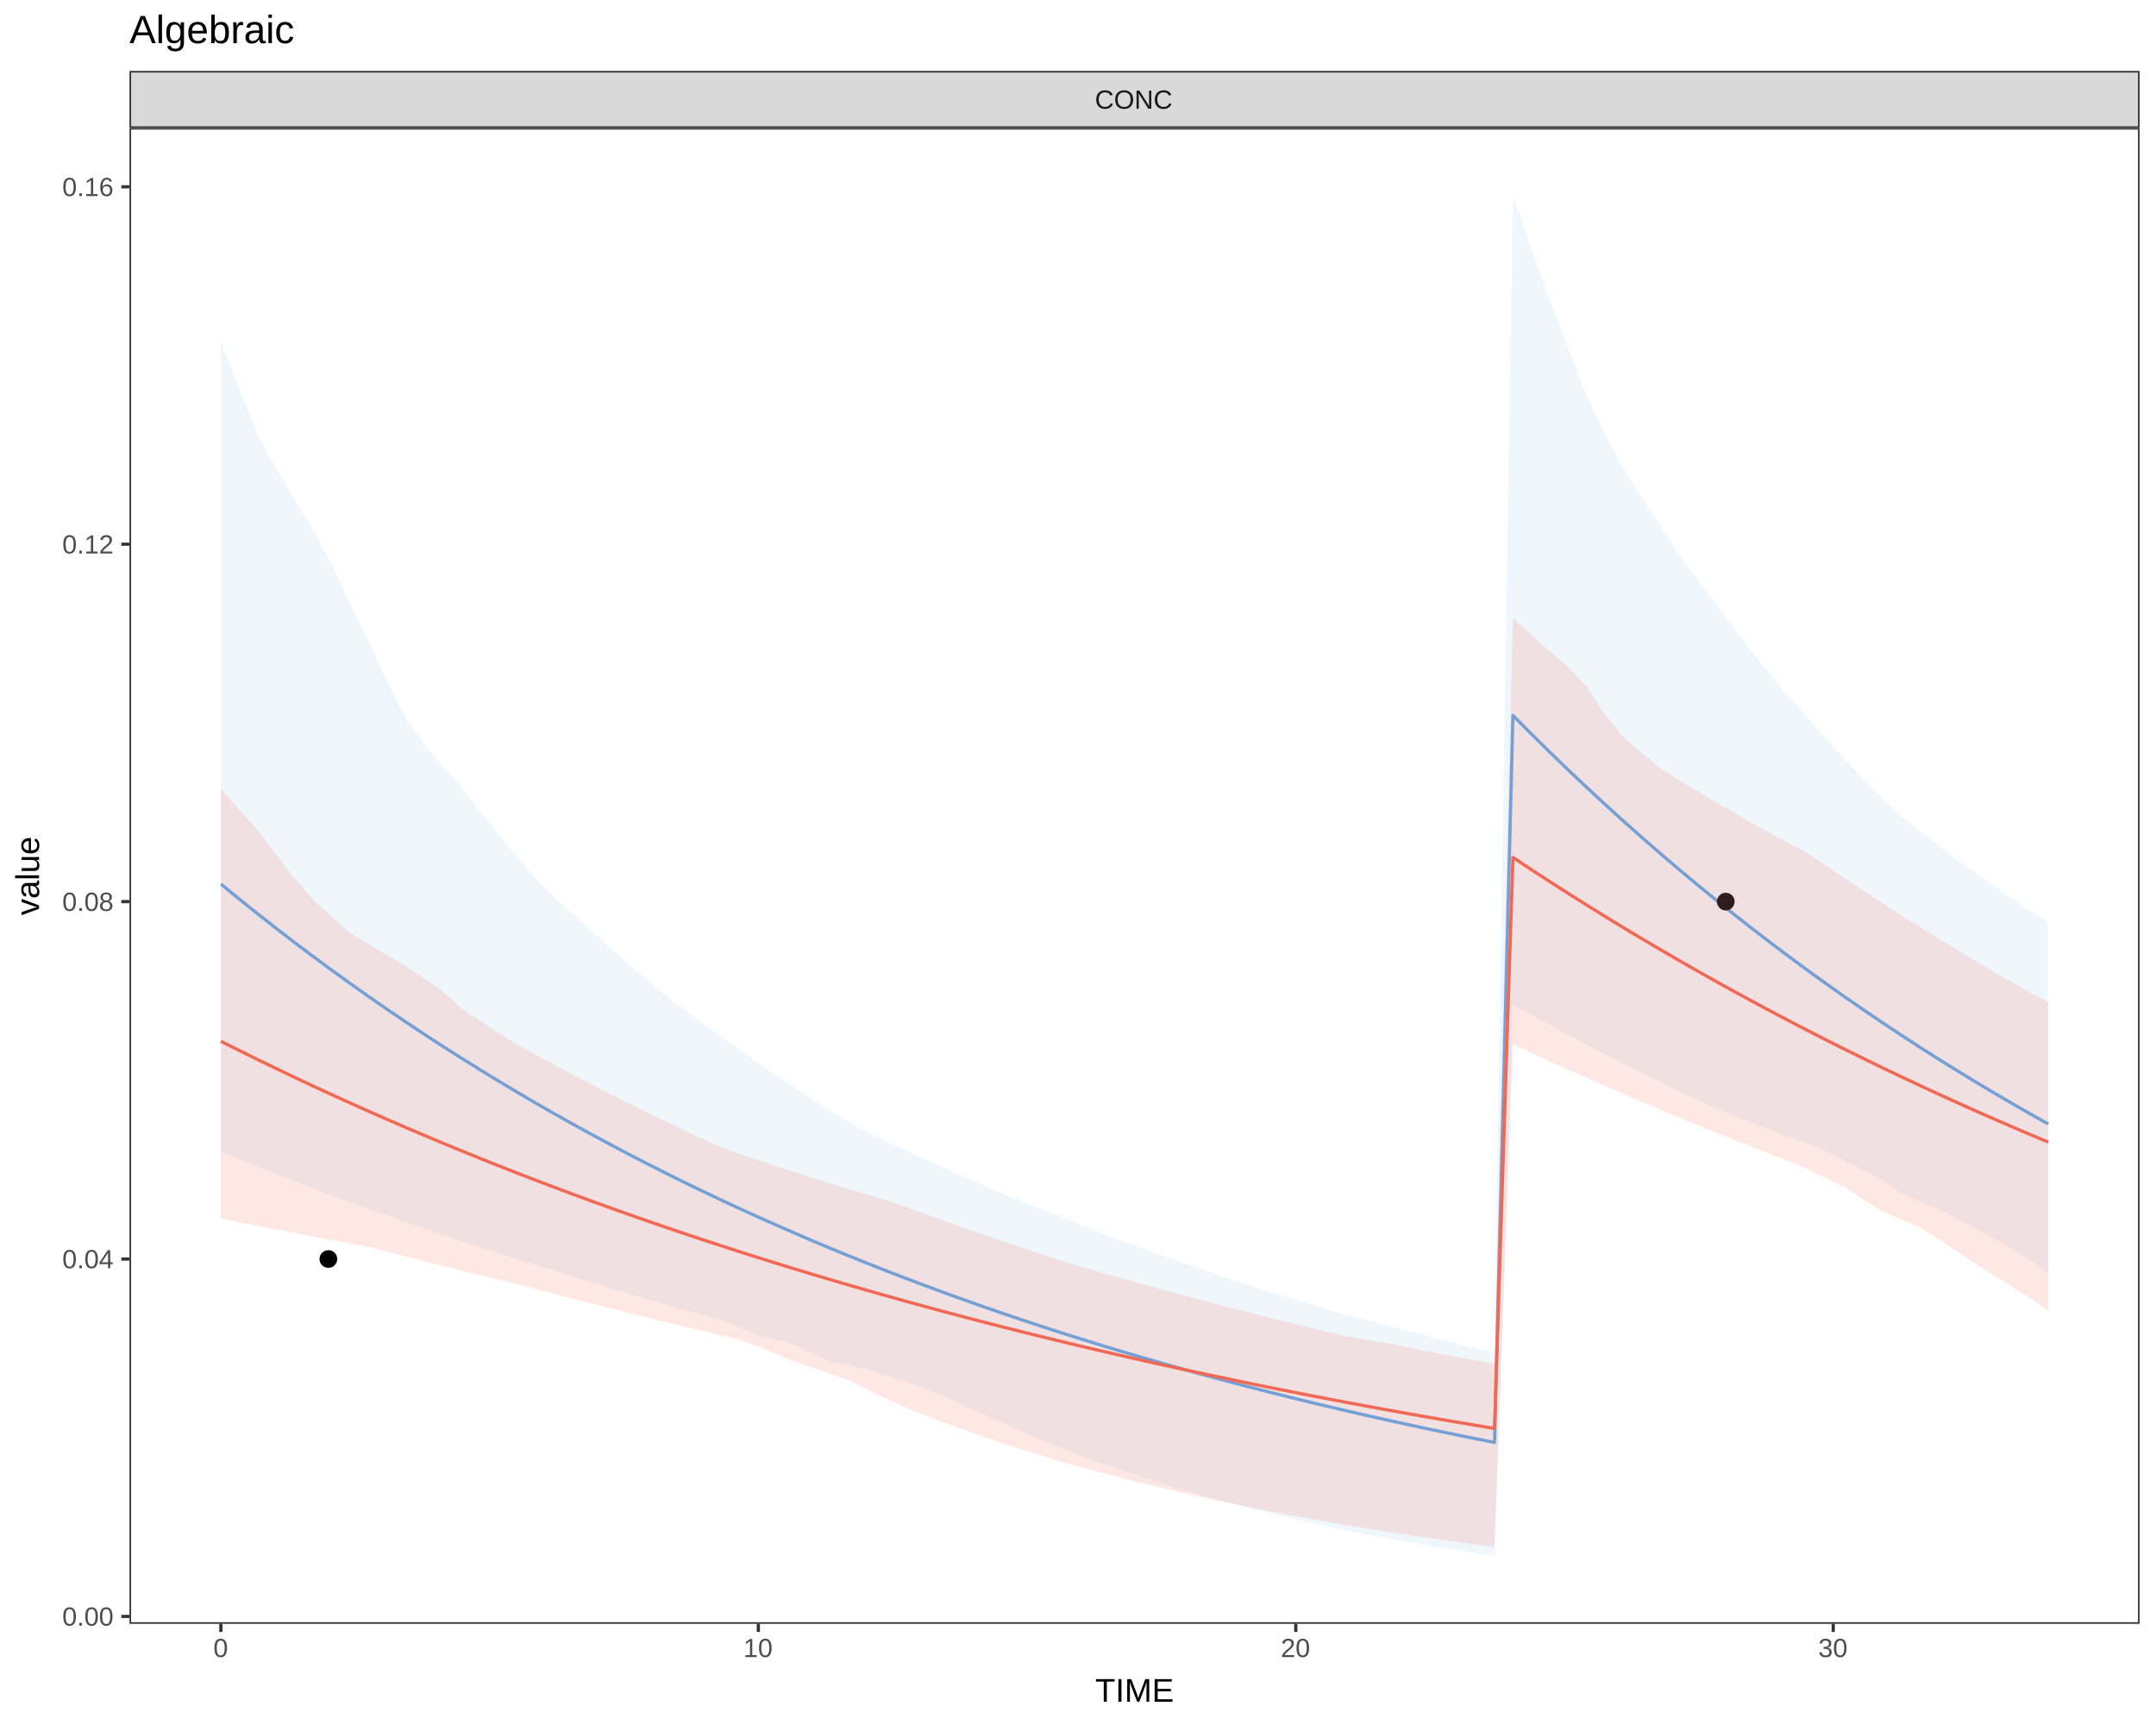
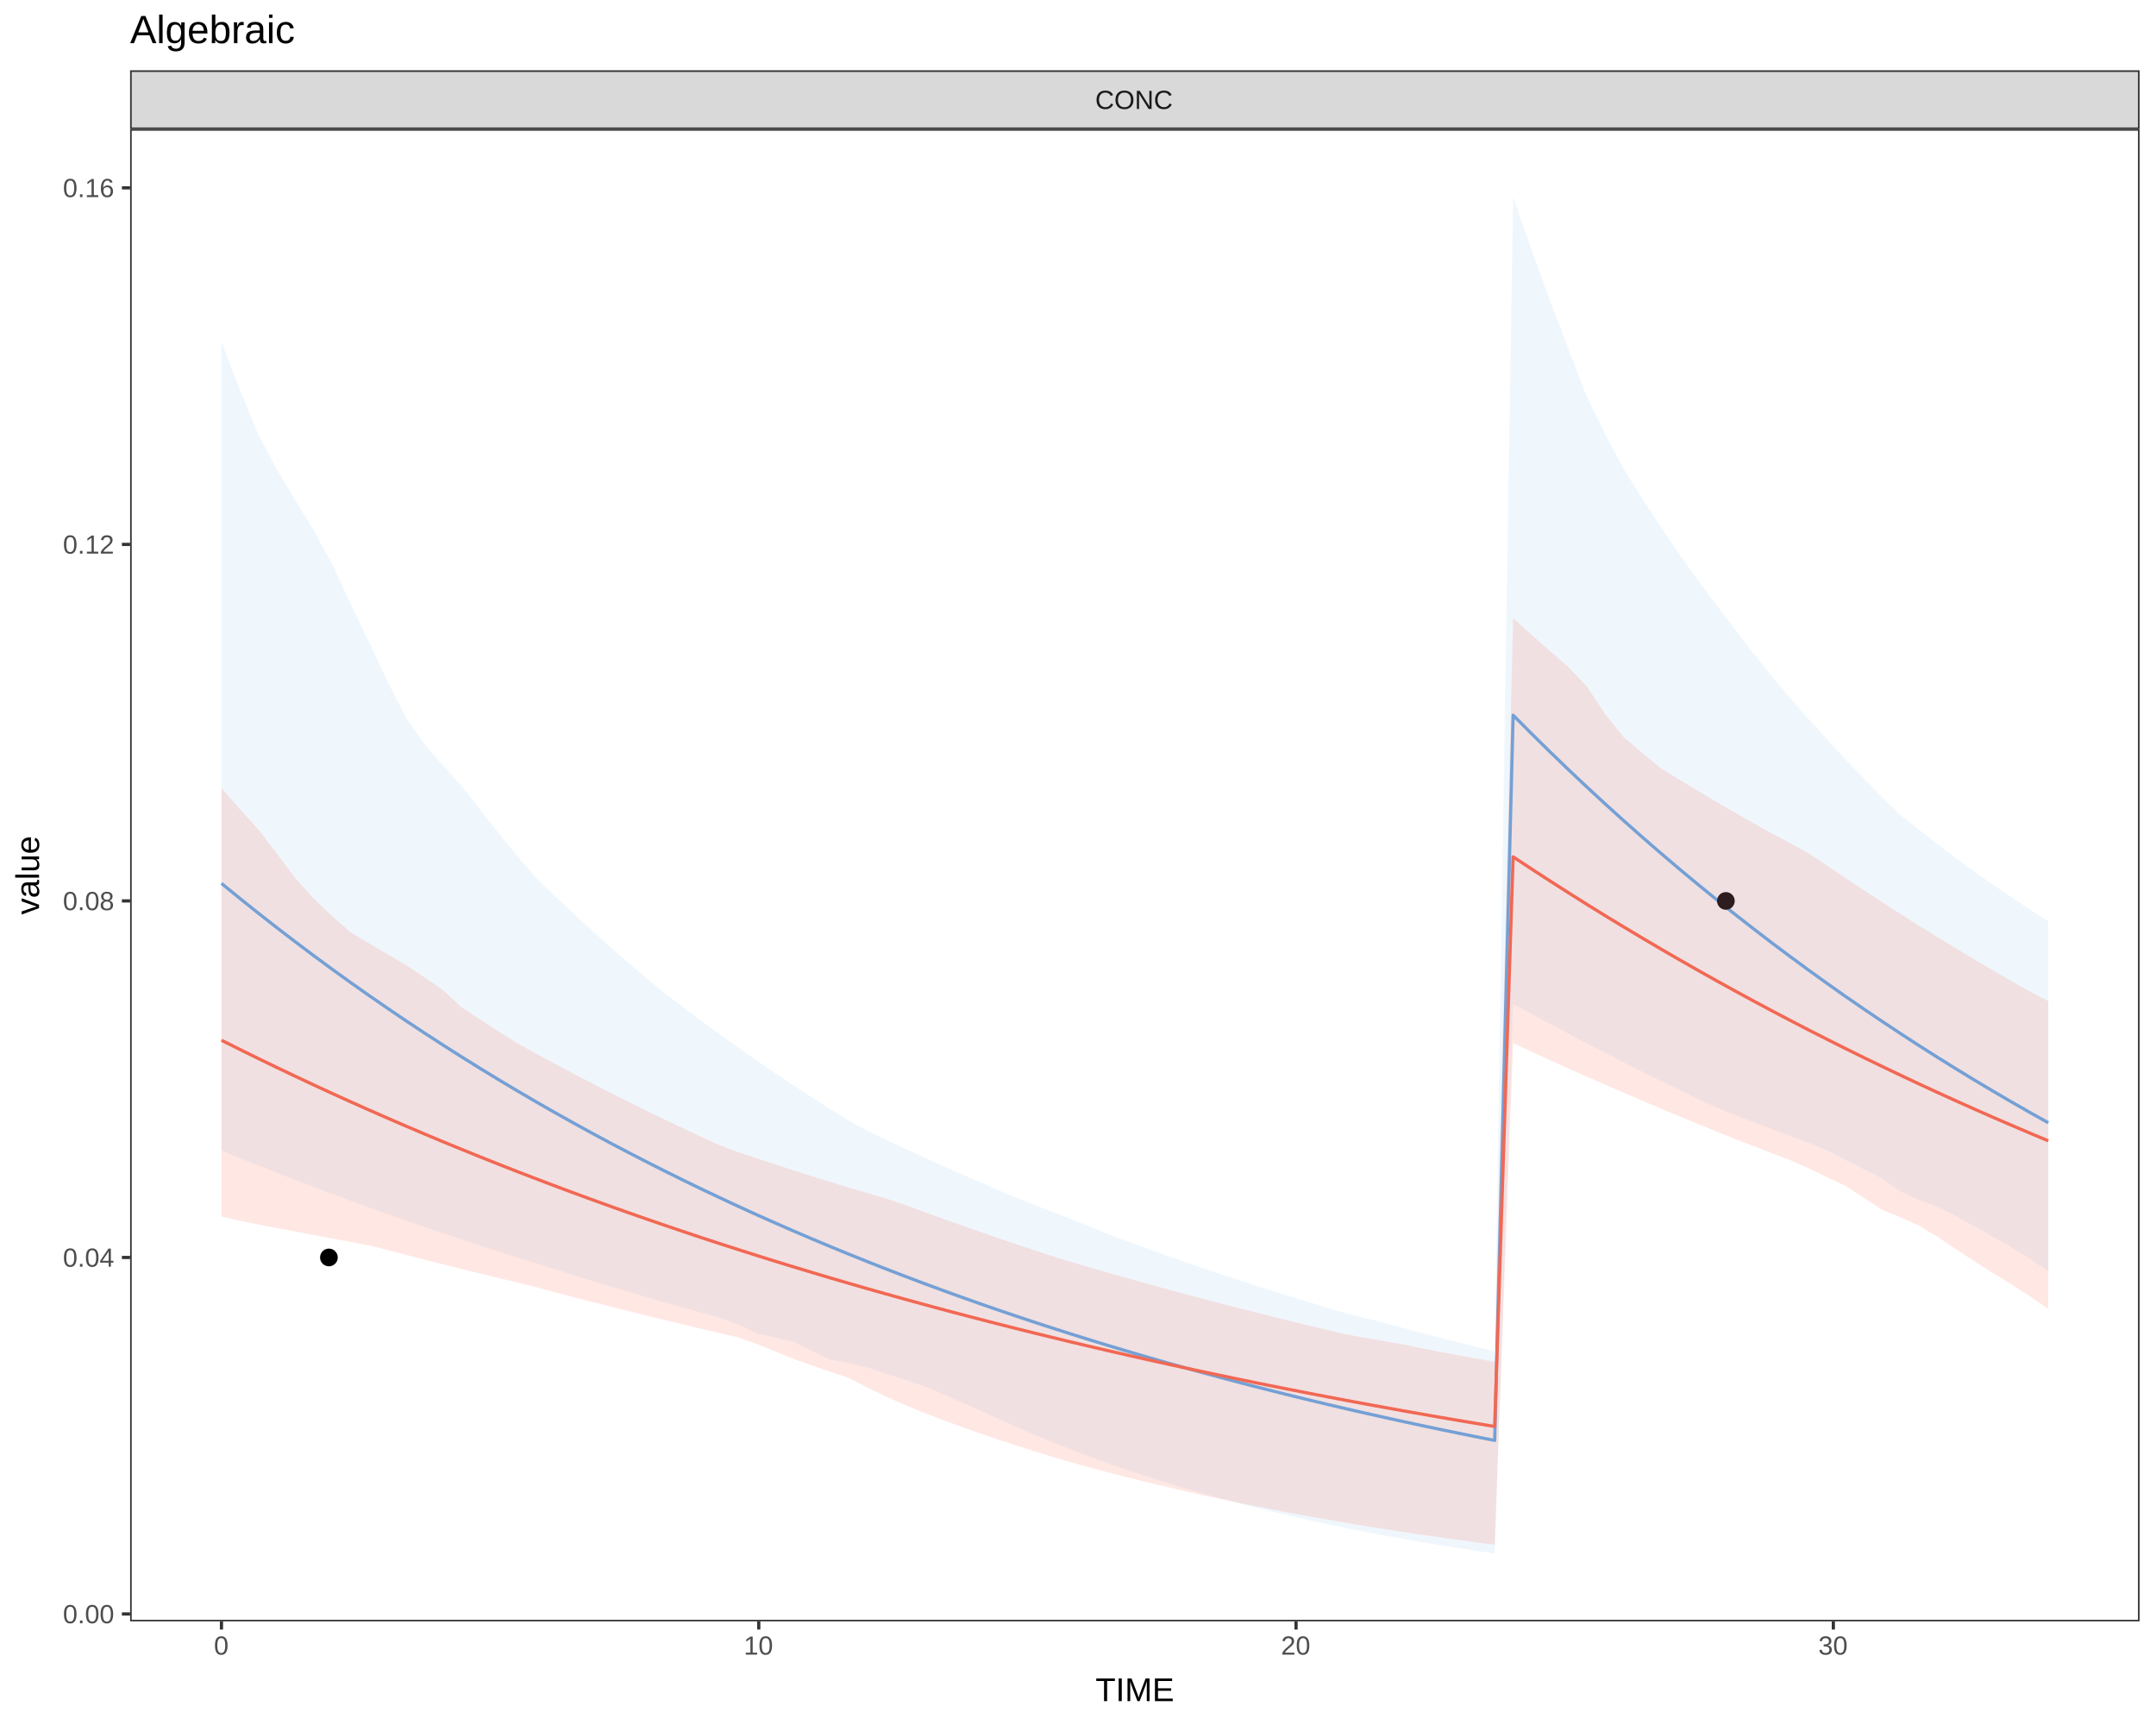
<svg xmlns="http://www.w3.org/2000/svg" viewBox="0 0 720.00 576.00">
  <defs>
    <style type="text/css">
    line, polyline, path, rect, circle {
      fill: none;
      stroke: #000000;
      stroke-linecap: round;
      stroke-linejoin: round;
      stroke-miterlimit: 10.00;
    }
  </style>
  </defs>
  <rect width="100%" height="100%" style="stroke: none; fill: #FFFFFF;" />
  <rect x="0.00" y="0.00" width="720.00" height="576.00" style="stroke-width: 1.07; stroke: #FFFFFF; fill: #FFFFFF;" />
  <defs>
-     <clipPath id="cpNDMuMjUwOHw3MTQuNTIxfDU0Mi4yMDN8NDIuNzE2OA==">
-       <rect x="43.25" y="42.72" width="671.27" height="499.49" />
+     <clipPath id="cpNDMuNDUzOXw3MTQuNTIxfDU0MS4zOTF8NDMuMTA3NA==">
+       <rect x="43.45" y="43.11" width="671.07" height="498.28" />
    </clipPath>
  </defs>
-   <rect x="43.25" y="42.72" width="671.27" height="499.49" style="stroke-width: 1.07; stroke: none; fill: #FFFFFF;" clip-path="url(#cpNDMuMjUwOHw3MTQuNTIxfDU0Mi4yMDN8NDIuNzE2OA==)" />
-   <polyline points="73.76,295.19 79.93,300.23 86.09,305.17 92.26,310.01 98.42,314.74 104.58,319.38 110.75,323.93 116.91,328.37 123.08,332.73 129.24,337.00 135.40,341.18 141.57,345.27 147.73,349.28 153.90,353.21 160.06,357.05 166.22,360.82 172.39,364.51 178.55,368.12 184.72,371.66 190.88,375.12 197.04,378.52 203.21,381.84 209.37,385.10 215.54,388.28 221.70,391.41 227.87,394.47 234.03,397.46 240.19,400.39 246.36,403.27 252.52,406.08 258.69,408.84 264.85,411.53 271.01,414.18 277.18,416.77 283.34,419.30 289.51,421.78 295.67,424.22 301.83,426.60 308.00,428.93 314.16,431.21 320.33,433.45 326.49,435.64 332.65,437.79 338.82,439.89 344.98,441.95 351.15,443.97 357.31,445.94 363.48,447.87 369.64,449.77 375.80,451.62 381.97,453.44 388.13,455.22 394.30,456.96 400.46,458.67 406.62,460.34 412.79,461.98 418.95,463.58 425.12,465.15 431.28,466.69 437.44,468.19 443.61,469.67 449.77,471.11 455.94,472.53 462.10,473.91 468.27,475.27 474.43,476.60 480.59,477.90 486.76,479.18 492.92,480.42 499.09,481.65 505.25,238.90 511.41,245.10 517.58,251.17 523.74,257.12 529.91,262.95 536.07,268.65 542.23,274.24 548.40,279.72 554.56,285.08 560.73,290.33 566.89,295.47 573.05,300.50 579.22,305.44 585.38,310.27 591.55,315.00 597.71,319.63 603.88,324.17 610.04,328.61 616.20,332.97 622.37,337.23 628.53,341.40 634.70,345.49 640.86,349.50 647.02,353.42 653.19,357.26 659.35,361.02 665.52,364.71 671.68,368.31 677.84,371.85 684.01,375.31 " style="stroke-width: 1.07; stroke: #5CACEE; stroke-linecap: butt;" clip-path="url(#cpNDMuMjUwOHw3MTQuNTIxfDU0Mi4yMDN8NDIuNzE2OA==)" />
-   <polyline points="73.76,347.70 79.93,350.78 86.09,353.82 92.26,356.81 98.42,359.75 104.58,362.65 110.75,365.49 116.91,368.29 123.08,371.05 129.24,373.76 135.40,376.43 141.57,379.06 147.73,381.64 153.90,384.18 160.06,386.68 166.22,389.15 172.39,391.57 178.55,393.95 184.72,396.29 190.88,398.60 197.04,400.87 203.21,403.10 209.37,405.30 215.54,407.46 221.70,409.59 227.87,411.68 234.03,413.74 240.19,415.76 246.36,417.76 252.52,419.72 258.69,421.65 264.85,423.55 271.01,425.42 277.18,427.25 283.34,429.06 289.51,430.84 295.67,432.59 301.83,434.32 308.00,436.01 314.16,437.68 320.33,439.32 326.49,440.93 332.65,442.52 338.82,444.09 344.98,445.62 351.15,447.14 357.31,448.63 363.48,450.09 369.64,451.53 375.80,452.95 381.97,454.35 388.13,455.72 394.30,457.07 400.46,458.40 406.62,459.71 412.79,460.99 418.95,462.26 425.12,463.50 431.28,464.73 437.44,465.94 443.61,467.12 449.77,468.29 455.94,469.44 462.10,470.57 468.27,471.68 474.43,472.78 480.59,473.85 486.76,474.91 492.92,475.95 499.09,476.98 505.25,286.31 511.41,290.39 517.58,294.39 523.74,298.34 529.91,302.22 536.07,306.04 542.23,309.80 548.40,313.49 554.56,317.13 560.73,320.71 566.89,324.23 573.05,327.70 579.22,331.11 585.38,334.46 591.55,337.76 597.71,341.01 603.88,344.20 610.04,347.35 616.20,350.44 622.37,353.48 628.53,356.48 634.70,359.43 640.86,362.32 647.02,365.18 653.19,367.98 659.35,370.75 665.52,373.46 671.68,376.14 677.84,378.77 684.01,381.35 " style="stroke-width: 1.07; stroke: #FF6347; stroke-linecap: butt;" clip-path="url(#cpNDMuMjUwOHw3MTQuNTIxfDU0Mi4yMDN8NDIuNzE2OA==)" />
-   <circle cx="109.66" cy="420.40" r="1.95pt" style="stroke-width: 0.71; fill: #000000;" clip-path="url(#cpNDMuMjUwOHw3MTQuNTIxfDU0Mi4yMDN8NDIuNzE2OA==)" />
-   <circle cx="576.32" cy="301.06" r="1.95pt" style="stroke-width: 0.71; fill: #000000;" clip-path="url(#cpNDMuMjUwOHw3MTQuNTIxfDU0Mi4yMDN8NDIuNzE2OA==)" />
-   <polyline points="73.76,113.99 79.93,129.99 86.09,144.99 92.26,156.60 98.42,166.95 104.58,177.02 110.75,188.26 116.91,201.64 123.08,214.49 129.24,227.58 135.40,239.73 141.57,248.54 147.73,255.65 153.90,262.48 160.06,270.38 166.22,278.20 172.39,285.80 178.55,293.05 184.72,299.02 190.88,304.84 197.04,310.52 203.21,316.06 209.37,321.46 215.54,326.73 221.70,331.80 227.87,336.54 234.03,341.17 240.19,345.70 246.36,350.12 252.52,354.44 258.69,358.67 264.85,362.79 271.01,366.82 277.18,370.76 283.34,374.61 289.51,377.99 295.67,380.95 301.83,383.85 308.00,386.70 314.16,389.50 320.33,392.24 326.49,394.94 332.65,397.58 338.82,400.17 344.98,402.68 351.15,405.03 357.31,407.42 363.48,409.94 369.64,412.41 375.80,414.80 381.97,417.02 388.13,419.25 394.30,421.44 400.46,423.57 406.62,425.65 412.79,427.69 418.95,429.69 425.12,431.66 431.28,433.59 437.44,435.48 443.61,437.34 449.77,439.17 455.94,440.69 462.10,442.29 468.27,443.95 474.43,445.58 480.59,447.18 486.76,448.75 492.92,450.29 499.09,451.80 505.25,65.42 511.41,83.18 517.58,100.24 523.74,116.33 529.91,132.32 536.07,145.05 542.23,156.51 548.40,166.46 554.56,175.84 560.73,184.95 566.89,193.52 573.05,201.88 579.22,210.04 585.38,217.99 591.55,225.75 597.71,233.07 603.88,240.06 610.04,246.89 616.20,253.56 622.37,260.08 628.53,266.45 634.70,272.36 640.86,277.25 647.02,282.05 653.19,286.75 659.35,291.31 665.52,295.58 671.68,299.78 677.84,303.90 684.01,307.94 684.01,425.08 677.84,420.79 671.68,416.95 665.52,413.52 659.35,409.99 653.19,406.63 647.02,403.49 640.86,401.15 634.70,398.35 628.53,393.95 622.37,390.86 616.20,387.73 610.04,384.52 603.88,382.01 597.71,379.72 591.55,377.40 585.38,375.04 579.22,372.64 573.05,370.16 566.89,367.26 560.73,364.31 554.56,361.31 548.40,358.25 542.23,355.14 536.07,351.98 529.91,348.77 523.74,345.50 517.58,342.17 511.41,338.87 505.25,335.56 499.09,519.50 492.92,518.60 486.76,517.66 480.59,516.67 474.43,515.64 468.27,514.57 462.10,513.45 455.94,512.27 449.77,511.05 443.61,509.77 437.44,508.43 431.28,507.03 425.12,505.57 418.95,504.05 412.79,502.45 406.62,500.79 400.46,499.06 394.30,497.25 388.13,495.37 381.97,493.40 375.80,491.34 369.64,489.19 363.48,486.94 357.31,484.60 351.15,482.14 344.98,479.58 338.82,476.91 332.65,474.12 326.49,471.29 320.33,468.58 314.16,465.87 308.00,463.30 301.83,461.27 295.67,459.25 289.51,457.21 283.34,455.73 277.18,454.62 271.01,451.74 264.85,448.70 258.69,447.21 252.52,445.81 246.36,442.85 240.19,440.57 234.03,438.87 227.87,437.15 221.70,435.39 215.54,433.60 209.37,431.78 203.21,429.94 197.04,428.06 190.88,426.14 184.72,424.20 178.55,422.29 172.39,420.35 166.22,418.38 160.06,416.38 153.90,414.34 147.73,412.28 141.57,410.18 135.40,408.04 129.24,405.87 123.08,403.66 116.91,401.42 110.75,399.14 104.58,396.82 98.42,394.46 92.26,392.06 86.09,389.63 79.93,387.15 73.76,384.64 " style="stroke-width: 1.07; stroke: none; fill: #5CACEE; fill-opacity: 0.10;" clip-path="url(#cpNDMuMjUwOHw3MTQuNTIxfDU0Mi4yMDN8NDIuNzE2OA==)" />
-   <polyline points="73.76,263.29 79.93,270.34 86.09,277.16 92.26,285.21 98.42,293.39 104.58,300.30 110.75,306.17 116.91,311.56 123.08,315.26 129.24,318.89 135.40,322.47 141.57,326.65 147.73,330.84 153.90,336.62 160.06,340.68 166.22,344.65 172.39,348.54 178.55,351.99 184.72,355.33 190.88,358.62 197.04,361.84 203.21,365.01 209.37,368.12 215.54,371.17 221.70,374.17 227.87,377.12 234.03,380.01 240.19,382.85 246.36,385.15 252.52,387.21 258.69,389.24 264.85,391.24 271.01,393.21 277.18,395.14 283.34,397.00 289.51,398.83 295.67,400.63 301.83,402.69 308.00,404.97 314.16,407.21 320.33,409.41 326.49,411.58 332.65,413.72 338.82,415.81 344.98,417.88 351.15,419.90 357.31,421.82 363.48,423.63 369.64,425.41 375.80,427.17 381.97,428.90 388.13,430.60 394.30,432.27 400.46,433.92 406.62,435.54 412.79,437.14 418.95,438.72 425.12,440.26 431.28,441.79 437.44,443.29 443.61,444.77 449.77,446.20 455.94,447.31 462.10,448.39 468.27,449.46 474.43,450.73 480.59,451.92 486.76,453.09 492.92,454.23 499.09,455.34 505.25,206.43 511.41,211.98 517.58,217.43 523.74,222.80 529.91,229.30 536.07,238.63 542.23,246.28 548.40,251.51 554.56,256.64 560.73,260.46 566.89,264.17 573.05,267.83 579.22,271.44 585.38,274.97 591.55,278.37 597.71,281.72 603.88,285.02 610.04,289.17 616.20,293.34 622.37,297.44 628.53,301.47 634.70,305.44 640.86,309.34 647.02,313.17 653.19,316.94 659.35,320.65 665.52,324.30 671.68,327.88 677.84,331.37 684.01,334.57 684.01,437.64 677.84,433.37 671.68,429.39 665.52,425.61 659.35,421.69 653.19,417.63 647.02,413.46 640.86,409.77 634.70,406.99 628.53,404.44 622.37,400.46 616.20,396.38 610.04,393.52 603.88,390.50 597.71,387.80 591.55,385.45 585.38,383.07 579.22,380.64 573.05,378.18 566.89,375.68 560.73,373.13 554.56,370.55 548.40,367.92 542.23,365.27 536.07,362.60 529.91,359.90 523.74,357.16 517.58,354.37 511.41,351.53 505.25,348.66 499.09,516.56 492.92,515.76 486.76,514.93 480.59,514.06 474.43,513.17 468.27,512.25 462.10,511.29 455.94,510.30 449.77,509.28 443.61,508.22 437.44,507.13 431.28,505.99 425.12,504.82 418.95,503.61 412.79,502.35 406.62,501.05 400.46,499.71 394.30,498.31 388.13,496.87 381.97,495.38 375.80,493.84 369.64,492.24 363.48,490.59 357.31,488.88 351.15,487.06 344.98,485.16 338.82,483.19 332.65,481.15 326.49,479.04 320.33,476.85 314.16,474.58 308.00,472.22 301.83,469.64 295.67,466.91 289.51,463.93 283.34,460.76 277.18,458.66 271.01,456.49 264.85,454.40 258.69,451.82 252.52,449.34 246.36,447.16 240.19,445.72 234.03,444.27 227.87,442.78 221.70,441.28 215.54,439.78 209.37,438.26 203.21,436.71 197.04,435.13 190.88,433.54 184.72,431.91 178.55,430.26 172.39,428.73 166.22,427.25 160.06,425.74 153.90,424.22 147.73,422.67 141.57,421.10 135.40,419.51 129.24,417.91 123.08,416.34 116.91,415.20 110.75,414.04 104.58,412.88 98.42,411.71 92.26,410.53 86.09,409.35 79.93,408.11 73.76,406.70 " style="stroke-width: 1.07; stroke: none; fill: #FF6347; fill-opacity: 0.15;" clip-path="url(#cpNDMuMjUwOHw3MTQuNTIxfDU0Mi4yMDN8NDIuNzE2OA==)" />
-   <rect x="43.25" y="42.72" width="671.27" height="499.49" style="stroke-width: 1.07; stroke: #333333;" clip-path="url(#cpNDMuMjUwOHw3MTQuNTIxfDU0Mi4yMDN8NDIuNzE2OA==)" />
+   <rect x="43.45" y="43.11" width="671.07" height="498.28" style="stroke-width: 1.07; stroke: none; fill: #FFFFFF;" clip-path="url(#cpNDMuNDUzOXw3MTQuNTIxfDU0MS4zOTF8NDMuMTA3NA==)" />
+   <polyline points="73.96,294.98 80.12,300.00 86.28,304.93 92.44,309.75 98.61,314.48 104.77,319.11 110.93,323.64 117.09,328.08 123.25,332.42 129.42,336.68 135.58,340.85 141.74,344.93 147.90,348.93 154.07,352.85 160.23,356.69 166.39,360.44 172.55,364.12 178.71,367.73 184.88,371.26 191.04,374.71 197.20,378.10 203.36,381.42 209.53,384.66 215.69,387.84 221.85,390.96 228.01,394.01 234.17,397.00 240.34,399.92 246.50,402.79 252.66,405.60 258.82,408.34 264.99,411.04 271.15,413.67 277.31,416.26 283.47,418.78 289.63,421.26 295.80,423.69 301.96,426.06 308.12,428.39 314.28,430.67 320.45,432.90 326.61,435.09 332.77,437.23 338.93,439.32 345.09,441.38 351.26,443.39 357.42,445.36 363.58,447.29 369.74,449.18 375.91,451.03 382.07,452.84 388.23,454.62 394.39,456.35 400.56,458.06 406.72,459.72 412.88,461.36 419.04,462.96 425.20,464.52 431.37,466.06 437.53,467.56 443.69,469.03 449.85,470.47 456.02,471.88 462.18,473.26 468.34,474.62 474.50,475.94 480.66,477.24 486.83,478.51 492.99,479.76 499.15,480.98 505.31,238.81 511.48,245.00 517.64,251.06 523.80,257.00 529.96,262.81 536.12,268.50 542.29,274.08 548.45,279.54 554.61,284.88 560.77,290.12 566.94,295.25 573.10,300.27 579.26,305.19 585.42,310.01 591.58,314.73 597.75,319.35 603.91,323.88 610.07,328.31 616.23,332.66 622.40,336.91 628.56,341.07 634.72,345.15 640.88,349.15 647.04,353.06 653.21,356.89 659.37,360.65 665.53,364.32 671.69,367.92 677.86,371.45 684.02,374.90 " style="stroke-width: 1.07; stroke: #5CACEE; stroke-linecap: butt;" clip-path="url(#cpNDMuNDUzOXw3MTQuNTIxfDU0MS4zOTF8NDMuMTA3NA==)" />
+   <polyline points="73.96,347.35 80.12,350.43 86.28,353.46 92.44,356.44 98.61,359.38 104.77,362.27 110.93,365.11 117.09,367.90 123.25,370.65 129.42,373.36 135.58,376.02 141.74,378.64 147.90,381.22 154.07,383.75 160.23,386.25 166.39,388.70 172.55,391.12 178.71,393.49 184.88,395.83 191.04,398.13 197.20,400.40 203.36,402.62 209.53,404.82 215.69,406.97 221.85,409.09 228.01,411.18 234.17,413.24 240.34,415.26 246.50,417.24 252.66,419.20 258.82,421.13 264.99,423.02 271.15,424.88 277.31,426.72 283.47,428.52 289.63,430.30 295.80,432.04 301.96,433.76 308.12,435.45 314.28,437.12 320.45,438.75 326.61,440.36 332.77,441.95 338.93,443.51 345.09,445.04 351.26,446.55 357.42,448.04 363.58,449.50 369.74,450.94 375.91,452.35 382.07,453.74 388.23,455.11 394.39,456.46 400.56,457.79 406.72,459.09 412.88,460.38 419.04,461.64 425.20,462.88 431.37,464.10 437.53,465.31 443.69,466.49 449.85,467.66 456.02,468.80 462.18,469.93 468.34,471.04 474.50,472.13 480.66,473.21 486.83,474.26 492.99,475.30 499.15,476.32 505.31,286.11 511.48,290.18 517.64,294.18 523.80,298.11 529.96,301.99 536.12,305.80 542.29,309.54 548.45,313.23 554.61,316.86 560.77,320.43 566.94,323.94 573.10,327.40 579.26,330.80 585.42,334.15 591.58,337.44 597.75,340.68 603.91,343.87 610.07,347.00 616.23,350.09 622.40,353.13 628.56,356.11 634.72,359.05 640.88,361.95 647.04,364.79 653.21,367.59 659.37,370.35 665.53,373.06 671.69,375.72 677.86,378.35 684.02,380.93 " style="stroke-width: 1.07; stroke: #FF6347; stroke-linecap: butt;" clip-path="url(#cpNDMuNDUzOXw3MTQuNTIxfDU0MS4zOTF8NDMuMTA3NA==)" />
+   <circle cx="109.84" cy="419.88" r="1.95pt" style="stroke-width: 0.71; fill: #000000;" clip-path="url(#cpNDMuNDUzOXw3MTQuNTIxfDU0MS4zOTF8NDMuMTA3NA==)" />
+   <circle cx="576.36" cy="300.83" r="1.95pt" style="stroke-width: 0.71; fill: #000000;" clip-path="url(#cpNDMuNDUzOXw3MTQuNTIxfDU0MS4zOTF8NDMuMTA3NA==)" />
+   <polyline points="73.96,114.21 80.12,130.17 86.28,145.14 92.44,156.71 98.61,167.04 104.77,177.08 110.93,188.30 117.09,201.65 123.25,214.47 129.42,227.53 135.58,239.65 141.74,248.44 147.90,255.53 154.07,262.34 160.23,270.22 166.39,278.03 172.55,285.60 178.71,292.84 184.88,298.79 191.04,304.60 197.20,310.27 203.36,315.79 209.53,321.18 215.69,326.44 221.85,331.49 228.01,336.22 234.17,340.84 240.34,345.36 246.50,349.77 252.66,354.08 258.82,358.30 264.99,362.41 271.15,366.43 277.31,370.36 283.47,374.20 289.63,377.57 295.80,380.52 301.96,383.42 308.12,386.26 314.28,389.05 320.45,391.79 326.61,394.48 332.77,397.11 338.93,399.70 345.09,402.20 351.26,404.55 357.42,406.93 363.58,409.45 369.74,411.91 375.91,414.29 382.07,416.51 388.23,418.74 394.39,420.92 400.56,423.05 406.72,425.12 412.88,427.15 419.04,429.15 425.20,431.11 431.37,433.04 437.53,434.93 443.69,436.78 449.85,438.60 456.02,440.12 462.18,441.72 468.34,443.37 474.50,445.00 480.66,446.60 486.83,448.16 492.99,449.70 499.15,451.20 505.31,65.76 511.48,83.47 517.64,100.50 523.80,116.54 529.96,132.50 536.12,145.19 542.29,156.63 548.45,166.55 554.61,175.91 560.77,184.99 566.94,193.55 573.10,201.89 579.26,210.02 585.42,217.96 591.58,225.70 597.75,233.00 603.91,239.97 610.07,246.79 616.23,253.45 622.40,259.95 628.56,266.30 634.72,272.20 640.88,277.07 647.04,281.86 653.21,286.56 659.37,291.10 665.53,295.36 671.69,299.55 677.86,303.66 684.02,307.69 684.02,424.55 677.86,420.27 671.69,416.44 665.53,413.02 659.37,409.50 653.21,406.14 647.04,403.01 640.88,400.67 634.72,397.89 628.56,393.50 622.40,390.41 616.23,387.28 610.07,384.09 603.91,381.58 597.75,379.30 591.58,376.98 585.42,374.63 579.26,372.24 573.10,369.77 566.94,366.87 560.77,363.93 554.61,360.93 548.45,357.88 542.29,354.78 536.12,351.63 529.96,348.42 523.80,345.16 517.64,341.84 511.48,338.55 505.31,335.25 499.15,518.74 492.99,517.84 486.83,516.90 480.66,515.92 474.50,514.89 468.34,513.82 462.18,512.70 456.02,511.53 449.85,510.31 443.69,509.03 437.53,507.70 431.37,506.30 425.20,504.85 419.04,503.33 412.88,501.74 406.72,500.08 400.56,498.35 394.39,496.55 388.23,494.67 382.07,492.70 375.91,490.65 369.74,488.50 363.58,486.26 357.42,483.92 351.26,481.48 345.09,478.92 338.93,476.25 332.77,473.47 326.61,470.65 320.45,467.95 314.28,465.24 308.12,462.68 301.96,460.65 295.80,458.64 289.63,456.60 283.47,455.13 277.31,454.02 271.15,451.14 264.99,448.12 258.82,446.62 252.66,445.23 246.50,442.28 240.34,440.00 234.17,438.31 228.01,436.59 221.85,434.83 215.69,433.05 209.53,431.24 203.36,429.39 197.20,427.52 191.04,425.61 184.88,423.67 178.71,421.76 172.55,419.83 166.39,417.87 160.23,415.87 154.07,413.84 147.90,411.78 141.74,409.68 135.58,407.55 129.42,405.38 123.25,403.18 117.09,400.94 110.93,398.67 104.77,396.35 98.61,394.00 92.44,391.61 86.28,389.18 80.12,386.71 73.96,384.20 " style="stroke-width: 1.07; stroke: none; fill: #5CACEE; fill-opacity: 0.10;" clip-path="url(#cpNDMuNDUzOXw3MTQuNTIxfDU0MS4zOTF8NDMuMTA3NA==)" />
+   <polyline points="73.96,263.15 80.12,270.18 86.28,276.99 92.44,285.02 98.61,293.18 104.77,300.07 110.93,305.93 117.09,311.31 123.25,314.99 129.42,318.62 135.58,322.19 141.74,326.35 147.90,330.54 154.07,336.30 160.23,340.35 166.39,344.31 172.55,348.20 178.71,351.64 184.88,354.97 191.04,358.25 197.20,361.46 203.36,364.62 209.53,367.72 215.69,370.77 221.85,373.76 228.01,376.70 234.17,379.59 240.34,382.43 246.50,384.72 252.66,386.77 258.82,388.79 264.99,390.79 271.15,392.75 277.31,394.68 283.47,396.54 289.63,398.36 295.80,400.16 301.96,402.21 308.12,404.48 314.28,406.72 320.45,408.92 326.61,411.09 332.77,413.21 338.93,415.31 345.09,417.36 351.26,419.39 357.42,421.30 363.58,423.10 369.74,424.88 375.91,426.63 382.07,428.36 388.23,430.05 394.39,431.72 400.56,433.37 406.72,434.99 412.88,436.58 419.04,438.15 425.20,439.70 431.37,441.22 437.53,442.72 443.69,444.19 449.85,445.62 456.02,446.72 462.18,447.80 468.34,448.87 474.50,450.14 480.66,451.33 486.83,452.50 492.99,453.63 499.15,454.74 505.31,206.43 511.48,211.96 517.64,217.40 523.80,222.76 529.96,229.24 536.12,238.55 542.29,246.19 548.45,251.40 554.61,256.51 560.77,260.33 566.94,264.03 573.10,267.68 579.26,271.28 585.42,274.80 591.58,278.19 597.75,281.53 603.91,284.83 610.07,288.97 616.23,293.13 622.40,297.22 628.56,301.24 634.72,305.20 640.88,309.09 647.04,312.91 653.21,316.67 659.37,320.37 665.53,324.01 671.69,327.59 677.86,331.06 684.02,334.25 684.02,437.08 677.86,432.82 671.69,428.85 665.53,425.07 659.37,421.16 653.21,417.12 647.04,412.96 640.88,409.28 634.72,406.50 628.56,403.95 622.40,399.99 616.23,395.92 610.07,393.06 603.91,390.05 597.75,387.36 591.58,385.02 585.42,382.64 579.26,380.22 573.10,377.76 566.94,375.26 560.77,372.73 554.61,370.15 548.45,367.53 542.29,364.88 536.12,362.22 529.96,359.53 523.80,356.79 517.64,354.01 511.48,351.18 505.31,348.31 499.15,515.81 492.99,515.01 486.83,514.18 480.66,513.32 474.50,512.43 468.34,511.51 462.18,510.55 456.02,509.57 449.85,508.55 443.69,507.49 437.53,506.40 431.37,505.27 425.20,504.10 419.04,502.89 412.88,501.63 406.72,500.34 400.56,499.00 394.39,497.61 388.23,496.17 382.07,494.68 375.91,493.14 369.74,491.55 363.58,489.90 357.42,488.20 351.26,486.38 345.09,484.48 338.93,482.52 332.77,480.49 326.61,478.38 320.45,476.19 314.28,473.93 308.12,471.58 301.96,469.01 295.80,466.28 289.63,463.30 283.47,460.14 277.31,458.05 271.15,455.88 264.99,453.80 258.82,451.22 252.66,448.75 246.50,446.57 240.34,445.14 234.17,443.69 228.01,442.21 221.85,440.72 215.69,439.22 209.53,437.70 203.36,436.15 197.20,434.58 191.04,432.99 184.88,431.37 178.71,429.72 172.55,428.19 166.39,426.71 160.23,425.21 154.07,423.69 147.90,422.15 141.74,420.58 135.58,419.00 129.42,417.40 123.25,415.83 117.09,414.69 110.93,413.54 104.77,412.38 98.61,411.21 92.44,410.04 86.28,408.85 80.12,407.62 73.96,406.21 " style="stroke-width: 1.07; stroke: none; fill: #FF6347; fill-opacity: 0.15;" clip-path="url(#cpNDMuNDUzOXw3MTQuNTIxfDU0MS4zOTF8NDMuMTA3NA==)" />
+   <rect x="43.45" y="43.11" width="671.07" height="498.28" style="stroke-width: 1.07; stroke: #333333;" clip-path="url(#cpNDMuNDUzOXw3MTQuNTIxfDU0MS4zOTF8NDMuMTA3NA==)" />
  <defs>
    <clipPath id="cpMHw3MjB8NTc2fDA=">
      <rect x="0.00" y="0.00" width="720.00" height="576.00" />
    </clipPath>
  </defs>
  <defs>
-     <clipPath id="cpNDMuMjUwOHw3MTQuNTIxfDQyLjcxNjh8MjMuNjk1NA==">
-       <rect x="43.25" y="23.70" width="671.27" height="19.02" />
+     <clipPath id="cpNDMuNDUzOXw3MTQuNTIxfDQzLjEwNzR8MjMuNDc2Nw==">
+       <rect x="43.45" y="23.48" width="671.07" height="19.63" />
    </clipPath>
  </defs>
-   <rect x="43.25" y="23.70" width="671.27" height="19.02" style="stroke-width: 1.07; stroke: #333333; fill: #D9D9D9;" clip-path="url(#cpNDMuMjUwOHw3MTQuNTIxfDQyLjcxNjh8MjMuNjk1NA==)" />
-   <g clip-path="url(#cpNDMuMjUwOHw3MTQuNTIxfDQyLjcxNjh8MjMuNjk1NA==)">
-     <text x="365.64" y="36.30" style="font-size: 8.80px; fill: #1A1A1A; font-family: Liberation Sans;" textLength="26.50px" lengthAdjust="spacingAndGlyphs">CONC</text>
+   <rect x="43.45" y="23.48" width="671.07" height="19.63" style="stroke-width: 1.07; stroke: #333333; fill: #D9D9D9;" clip-path="url(#cpNDMuNDUzOXw3MTQuNTIxfDQzLjEwNzR8MjMuNDc2Nw==)" />
+   <g clip-path="url(#cpNDMuNDUzOXw3MTQuNTIxfDQzLjEwNzR8MjMuNDc2Nw==)">
+     <text x="365.74" y="36.39" style="font-size: 8.80px; fill: #1A1A1A; font-family: Liberation Sans;" textLength="26.50px" lengthAdjust="spacingAndGlyphs">CONC</text>
  </g>
  <defs>
    <clipPath id="cpMHw3MjB8NTc2fDA=">
      <rect x="0.00" y="0.00" width="720.00" height="576.00" />
    </clipPath>
  </defs>
-   <polyline points="73.76,544.94 73.76,542.20 " style="stroke-width: 1.07; stroke: #333333; stroke-linecap: butt;" clip-path="url(#cpMHw3MjB8NTc2fDA=)" />
-   <polyline points="253.25,544.94 253.25,542.20 " style="stroke-width: 1.07; stroke: #333333; stroke-linecap: butt;" clip-path="url(#cpMHw3MjB8NTc2fDA=)" />
-   <polyline points="432.73,544.94 432.73,542.20 " style="stroke-width: 1.07; stroke: #333333; stroke-linecap: butt;" clip-path="url(#cpMHw3MjB8NTc2fDA=)" />
-   <polyline points="612.21,544.94 612.21,542.20 " style="stroke-width: 1.07; stroke: #333333; stroke-linecap: butt;" clip-path="url(#cpMHw3MjB8NTc2fDA=)" />
+   <polyline points="73.96,544.13 73.96,541.39 " style="stroke-width: 1.07; stroke: #333333; stroke-linecap: butt;" clip-path="url(#cpMHw3MjB8NTc2fDA=)" />
+   <polyline points="253.39,544.13 253.39,541.39 " style="stroke-width: 1.07; stroke: #333333; stroke-linecap: butt;" clip-path="url(#cpMHw3MjB8NTc2fDA=)" />
+   <polyline points="432.82,544.13 432.82,541.39 " style="stroke-width: 1.07; stroke: #333333; stroke-linecap: butt;" clip-path="url(#cpMHw3MjB8NTc2fDA=)" />
+   <polyline points="612.25,544.13 612.25,541.39 " style="stroke-width: 1.07; stroke: #333333; stroke-linecap: butt;" clip-path="url(#cpMHw3MjB8NTc2fDA=)" />
  <g clip-path="url(#cpMHw3MjB8NTc2fDA=)">
-     <text x="71.26" y="553.32" style="font-size: 8.80px; fill: #4D4D4D; font-family: Liberation Sans;" textLength="5.01px" lengthAdjust="spacingAndGlyphs">0</text>
+     <text x="71.45" y="552.51" style="font-size: 8.80px; fill: #4D4D4D; font-family: Liberation Sans;" textLength="5.01px" lengthAdjust="spacingAndGlyphs">0</text>
  </g>
  <g clip-path="url(#cpMHw3MjB8NTc2fDA=)">
-     <text x="248.24" y="553.32" style="font-size: 8.80px; fill: #4D4D4D; font-family: Liberation Sans;" textLength="10.01px" lengthAdjust="spacingAndGlyphs">10</text>
+     <text x="248.38" y="552.51" style="font-size: 8.80px; fill: #4D4D4D; font-family: Liberation Sans;" textLength="10.01px" lengthAdjust="spacingAndGlyphs">10</text>
  </g>
  <g clip-path="url(#cpMHw3MjB8NTc2fDA=)">
-     <text x="427.73" y="553.32" style="font-size: 8.80px; fill: #4D4D4D; font-family: Liberation Sans;" textLength="10.01px" lengthAdjust="spacingAndGlyphs">20</text>
+     <text x="427.81" y="552.51" style="font-size: 8.80px; fill: #4D4D4D; font-family: Liberation Sans;" textLength="10.01px" lengthAdjust="spacingAndGlyphs">20</text>
  </g>
  <g clip-path="url(#cpMHw3MjB8NTc2fDA=)">
-     <text x="607.21" y="553.32" style="font-size: 8.80px; fill: #4D4D4D; font-family: Liberation Sans;" textLength="10.01px" lengthAdjust="spacingAndGlyphs">30</text>
+     <text x="607.24" y="552.51" style="font-size: 8.80px; fill: #4D4D4D; font-family: Liberation Sans;" textLength="10.01px" lengthAdjust="spacingAndGlyphs">30</text>
  </g>
  <g clip-path="url(#cpMHw3MjB8NTc2fDA=)">
-     <text x="20.80" y="542.83" style="font-size: 8.80px; fill: #4D4D4D; font-family: Liberation Sans;" textLength="17.52px" lengthAdjust="spacingAndGlyphs">0.00</text>
+     <text x="21.01" y="542.03" style="font-size: 8.80px; fill: #4D4D4D; font-family: Liberation Sans;" textLength="17.52px" lengthAdjust="spacingAndGlyphs">0.00</text>
  </g>
  <g clip-path="url(#cpMHw3MjB8NTc2fDA=)">
-     <text x="20.80" y="423.49" style="font-size: 8.80px; fill: #4D4D4D; font-family: Liberation Sans;" textLength="17.52px" lengthAdjust="spacingAndGlyphs">0.04</text>
+     <text x="21.01" y="422.98" style="font-size: 8.80px; fill: #4D4D4D; font-family: Liberation Sans;" textLength="17.52px" lengthAdjust="spacingAndGlyphs">0.04</text>
  </g>
  <g clip-path="url(#cpMHw3MjB8NTc2fDA=)">
-     <text x="20.80" y="304.16" style="font-size: 8.80px; fill: #4D4D4D; font-family: Liberation Sans;" textLength="17.52px" lengthAdjust="spacingAndGlyphs">0.08</text>
+     <text x="21.01" y="303.92" style="font-size: 8.80px; fill: #4D4D4D; font-family: Liberation Sans;" textLength="17.52px" lengthAdjust="spacingAndGlyphs">0.08</text>
  </g>
  <g clip-path="url(#cpMHw3MjB8NTc2fDA=)">
-     <text x="20.80" y="184.82" style="font-size: 8.80px; fill: #4D4D4D; font-family: Liberation Sans;" textLength="17.52px" lengthAdjust="spacingAndGlyphs">0.12</text>
+     <text x="21.01" y="184.87" style="font-size: 8.80px; fill: #4D4D4D; font-family: Liberation Sans;" textLength="17.52px" lengthAdjust="spacingAndGlyphs">0.12</text>
  </g>
  <g clip-path="url(#cpMHw3MjB8NTc2fDA=)">
-     <text x="20.80" y="65.48" style="font-size: 8.80px; fill: #4D4D4D; font-family: Liberation Sans;" textLength="17.52px" lengthAdjust="spacingAndGlyphs">0.16</text>
+     <text x="21.01" y="65.82" style="font-size: 8.80px; fill: #4D4D4D; font-family: Liberation Sans;" textLength="17.52px" lengthAdjust="spacingAndGlyphs">0.16</text>
  </g>
-   <polyline points="40.51,539.74 43.25,539.74 " style="stroke-width: 1.07; stroke: #333333; stroke-linecap: butt;" clip-path="url(#cpMHw3MjB8NTc2fDA=)" />
-   <polyline points="40.51,420.40 43.25,420.40 " style="stroke-width: 1.07; stroke: #333333; stroke-linecap: butt;" clip-path="url(#cpMHw3MjB8NTc2fDA=)" />
-   <polyline points="40.51,301.06 43.25,301.06 " style="stroke-width: 1.07; stroke: #333333; stroke-linecap: butt;" clip-path="url(#cpMHw3MjB8NTc2fDA=)" />
-   <polyline points="40.51,181.72 43.25,181.72 " style="stroke-width: 1.07; stroke: #333333; stroke-linecap: butt;" clip-path="url(#cpMHw3MjB8NTc2fDA=)" />
-   <polyline points="40.51,62.38 43.25,62.38 " style="stroke-width: 1.07; stroke: #333333; stroke-linecap: butt;" clip-path="url(#cpMHw3MjB8NTc2fDA=)" />
+   <polyline points="40.71,538.93 43.45,538.93 " style="stroke-width: 1.07; stroke: #333333; stroke-linecap: butt;" clip-path="url(#cpMHw3MjB8NTc2fDA=)" />
+   <polyline points="40.71,419.88 43.45,419.88 " style="stroke-width: 1.07; stroke: #333333; stroke-linecap: butt;" clip-path="url(#cpMHw3MjB8NTc2fDA=)" />
+   <polyline points="40.71,300.83 43.45,300.83 " style="stroke-width: 1.07; stroke: #333333; stroke-linecap: butt;" clip-path="url(#cpMHw3MjB8NTc2fDA=)" />
+   <polyline points="40.71,181.78 43.45,181.78 " style="stroke-width: 1.07; stroke: #333333; stroke-linecap: butt;" clip-path="url(#cpMHw3MjB8NTc2fDA=)" />
+   <polyline points="40.71,62.73 43.45,62.73 " style="stroke-width: 1.07; stroke: #333333; stroke-linecap: butt;" clip-path="url(#cpMHw3MjB8NTc2fDA=)" />
  <g clip-path="url(#cpMHw3MjB8NTc2fDA=)">
-     <text x="365.75" y="568.24" style="font-size: 11.00px; font-family: Liberation Sans;" textLength="26.28px" lengthAdjust="spacingAndGlyphs">TIME</text>
+     <text x="365.85" y="568.04" style="font-size: 11.00px; font-family: Liberation Sans;" textLength="26.28px" lengthAdjust="spacingAndGlyphs">TIME</text>
  </g>
  <g clip-path="url(#cpMHw3MjB8NTc2fDA=)">
-     <text transform="translate(13.04,305.61) rotate(-90)" style="font-size: 11.00px; font-family: Liberation Sans;" textLength="26.30px" lengthAdjust="spacingAndGlyphs">value</text>
+     <text transform="translate(13.04,305.40) rotate(-90)" style="font-size: 11.00px; font-family: Liberation Sans;" textLength="26.30px" lengthAdjust="spacingAndGlyphs">value</text>
  </g>
  <g clip-path="url(#cpMHw3MjB8NTc2fDA=)">
-     <text x="43.25" y="14.42" style="font-size: 13.20px; font-family: Liberation Sans;" textLength="54.20px" lengthAdjust="spacingAndGlyphs">Algebraic</text>
+     <text x="43.45" y="14.42" style="font-size: 13.20px; font-family: Liberation Sans;" textLength="54.20px" lengthAdjust="spacingAndGlyphs">Algebraic</text>
  </g>
</svg>
